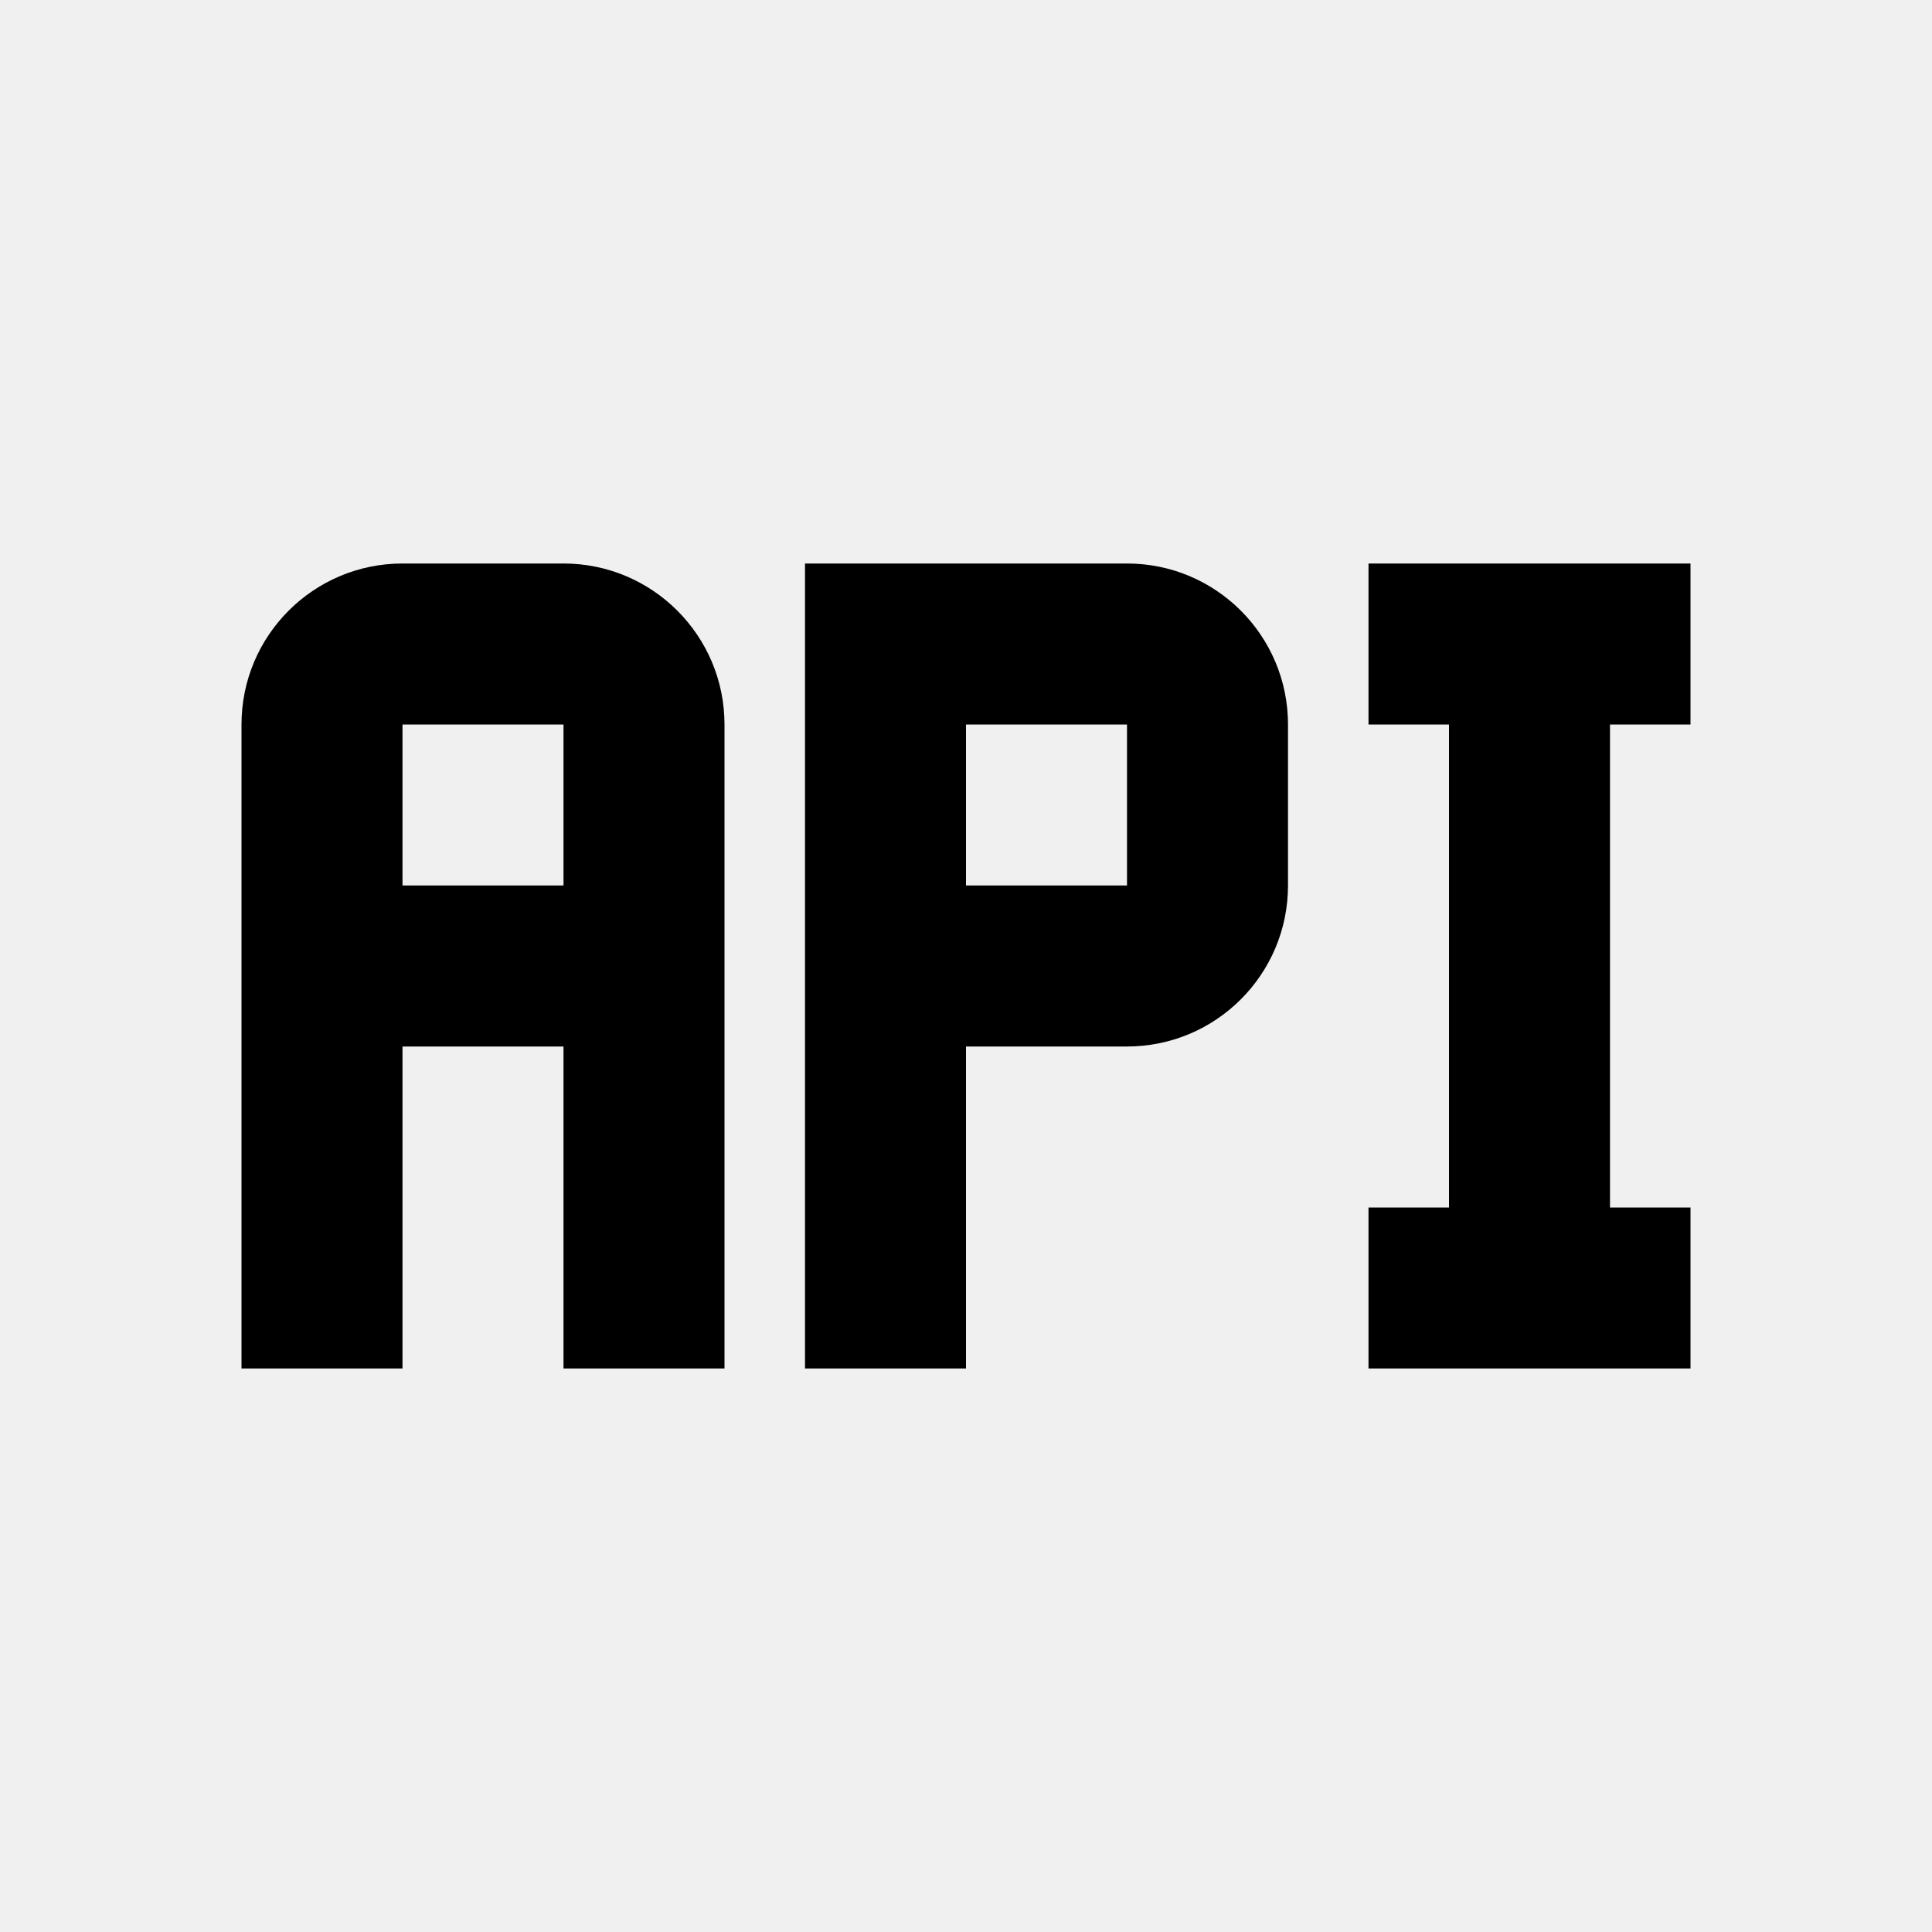
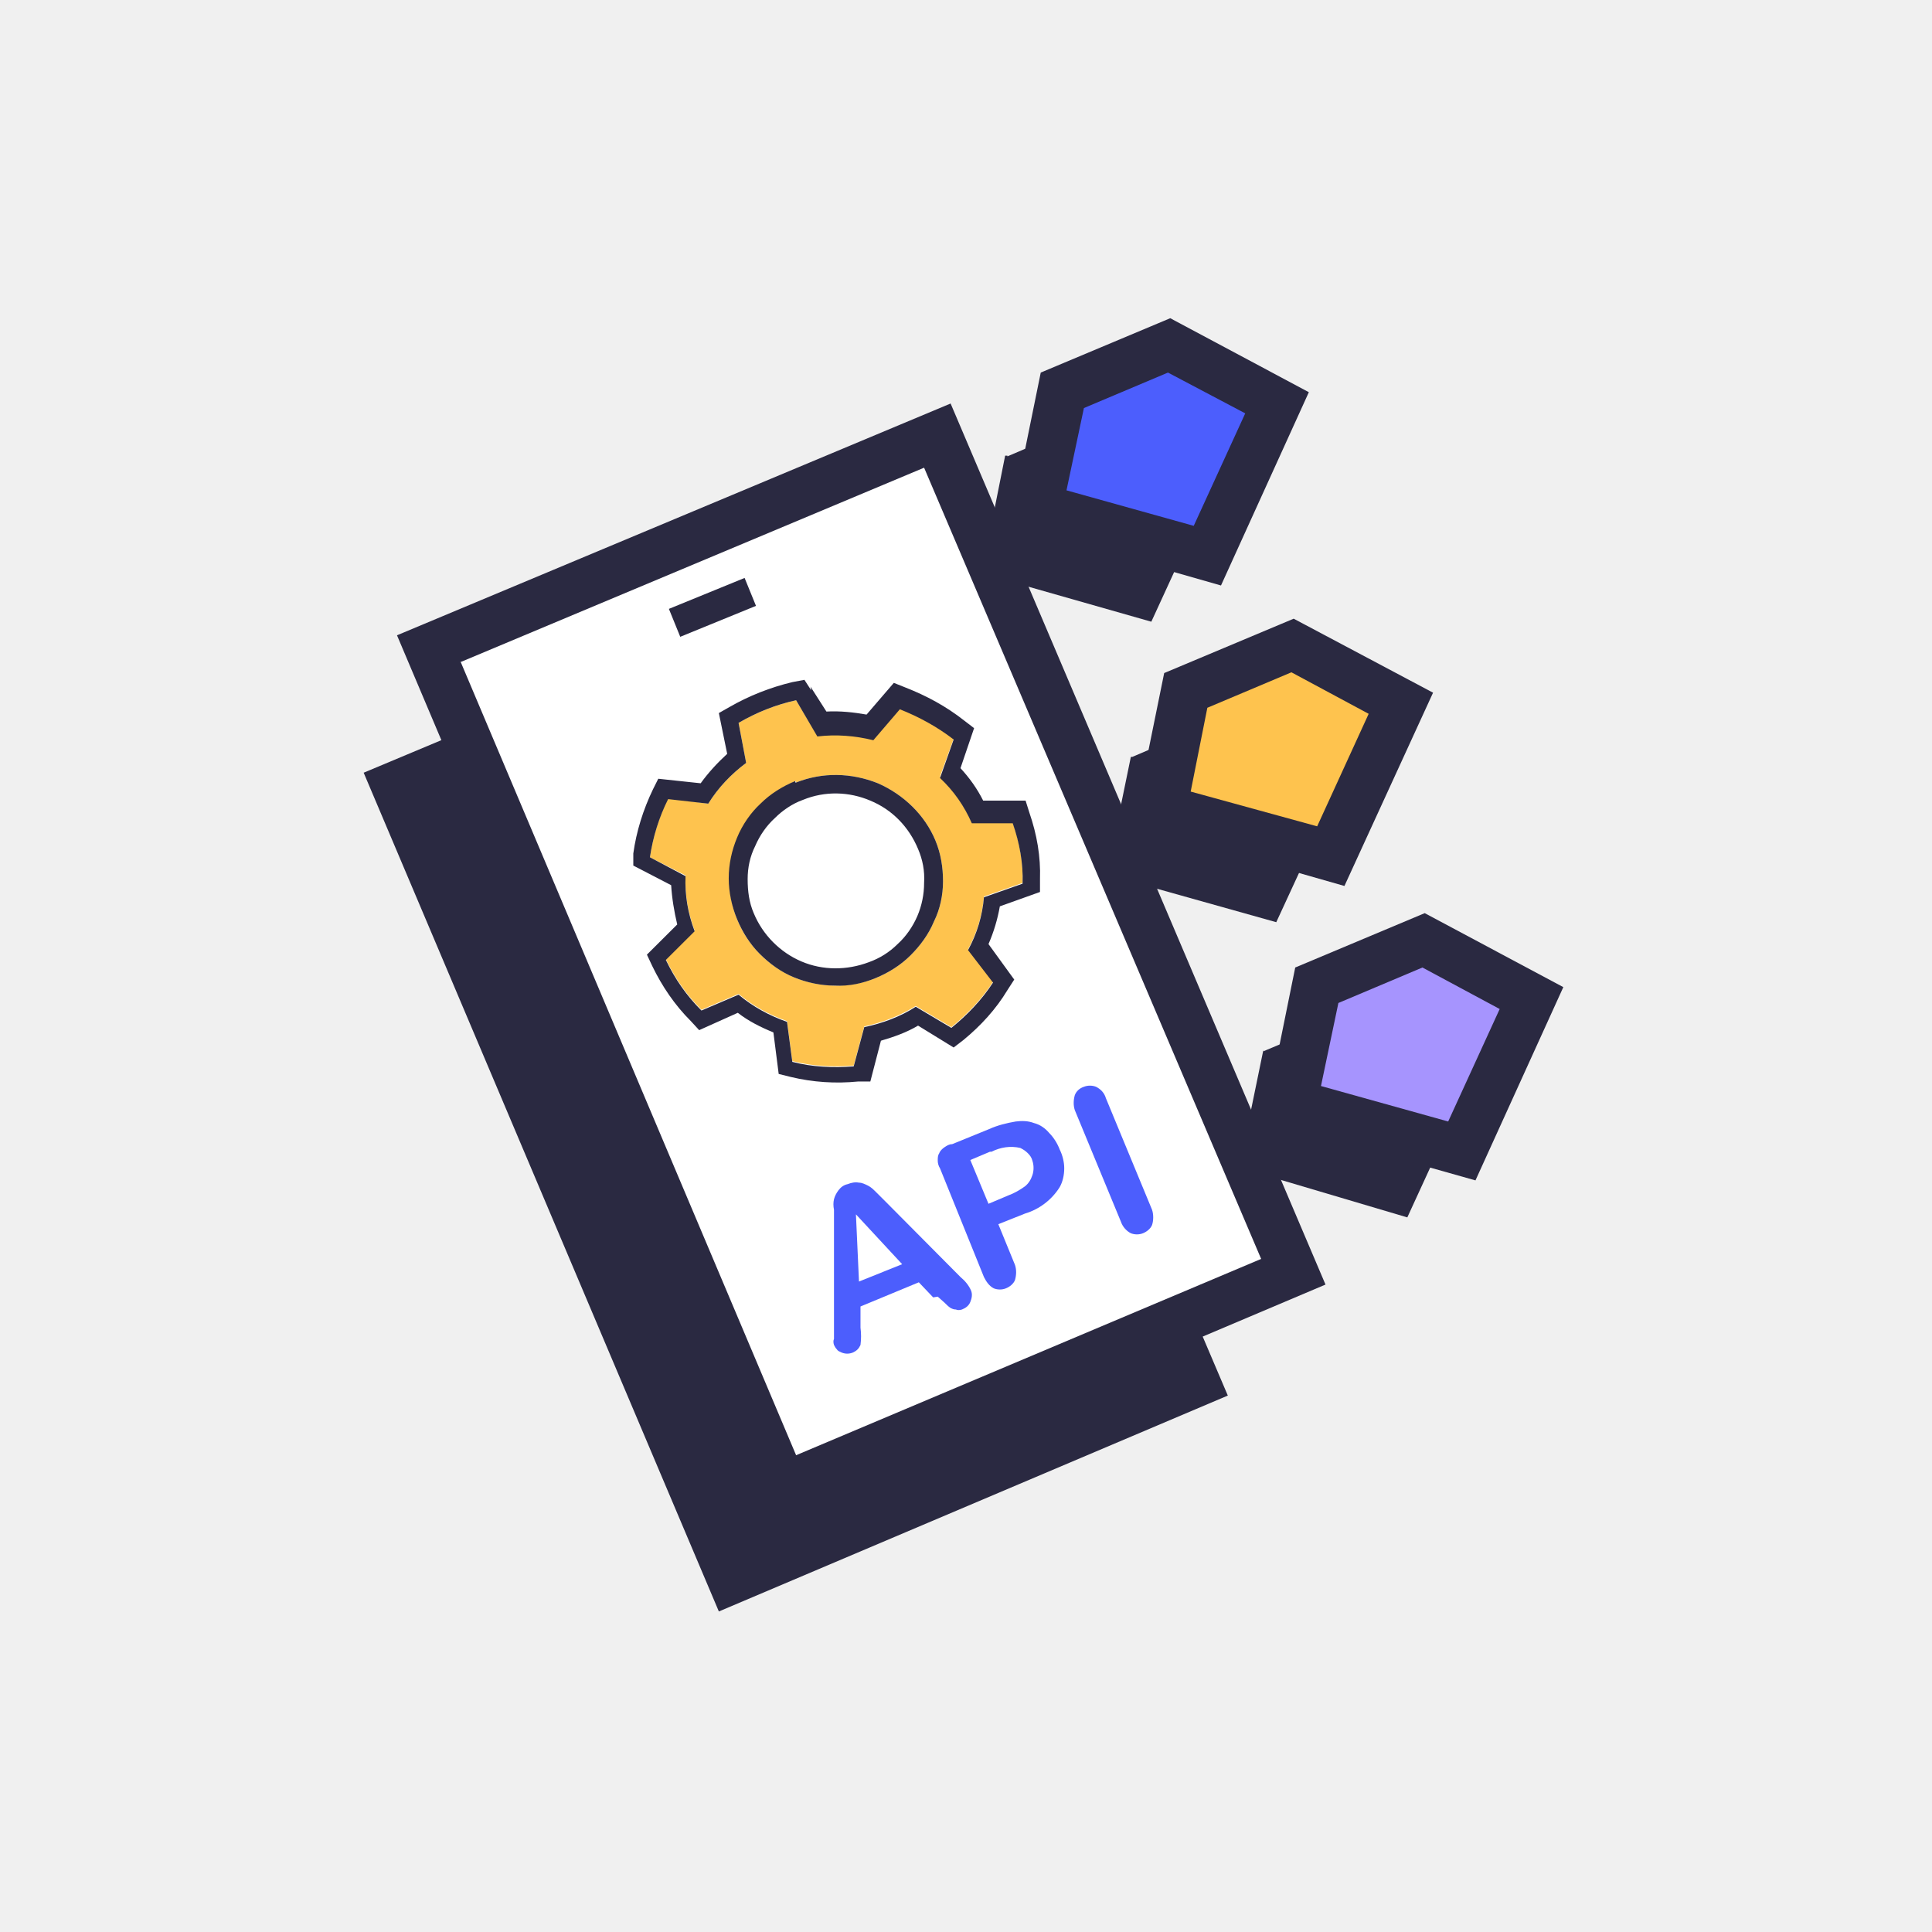
- <svg xmlns="http://www.w3.org/2000/svg" version="1.1" id="mdi-api" width="24" height="24" viewBox="0 0 24 24">
-   <path d="M7 7H5A2 2 0 0 0 3 9V17H5V13H7V17H9V9A2 2 0 0 0 7 7M7 11H5V9H7M14 7H10V17H12V13H14A2 2 0 0 0 16 11V9A2 2 0 0 0 14 7M14 11H12V9H14M20 9V15H21V17H17V15H18V9H17V7H21V9Z" />
+ <svg xmlns="http://www.w3.org/2000/svg" width="800px" height="800px" viewBox="0 0 64 64" fill="none">
+   <path fill-rule="evenodd" clip-rule="evenodd" d="M12.047 25.597L28.881 18.544L40.673 46.23L23.813 53.382L12.047 25.597Z" fill="#2A2941" />
+   <path fill-rule="evenodd" clip-rule="evenodd" d="M14.23 21.47L31.064 14.418L42.855 42.178L25.971 49.331L14.23 21.47Z" fill="white" />
+   <path fill-rule="evenodd" clip-rule="evenodd" d="M31.49 13.367L13.151 21.045L25.544 50.331L43.909 42.553L31.49 13.367ZM15.283 21.921L30.612 15.493L41.777 41.703L26.372 48.206L15.258 21.921H15.283Z" fill="#2A2941" />
+   <path fill-rule="evenodd" clip-rule="evenodd" d="M26.372 23.196C25.695 23.346 25.068 23.596 24.466 23.946L24.717 25.272C24.215 25.647 23.788 26.097 23.462 26.622L22.133 26.447C21.831 27.047 21.631 27.723 21.53 28.398L22.709 28.998C22.684 29.623 22.785 30.224 23.011 30.824L22.057 31.774C22.358 32.4 22.735 32.95 23.236 33.45L24.466 32.925C24.942 33.325 25.494 33.625 26.071 33.825L26.247 35.151C26.924 35.326 27.602 35.351 28.279 35.301L28.63 34C29.233 33.875 29.809 33.65 30.336 33.325L31.515 34.025C32.042 33.6 32.519 33.1 32.895 32.525L32.067 31.449C32.368 30.899 32.544 30.299 32.594 29.698L33.874 29.248C33.899 28.573 33.773 27.898 33.548 27.248H32.193C31.942 26.672 31.591 26.172 31.139 25.722L31.591 24.471C31.064 24.046 30.462 23.696 29.809 23.471L28.931 24.497C28.329 24.346 27.702 24.297 27.075 24.372L26.372 23.196ZM26.372 25.922C27.25 25.572 28.204 25.597 29.082 25.947C29.935 26.322 30.637 26.997 30.989 27.848C31.164 28.273 31.239 28.723 31.239 29.198C31.239 29.648 31.139 30.124 30.939 30.524C30.763 30.949 30.487 31.324 30.161 31.649C29.835 31.974 29.433 32.224 29.007 32.4C28.129 32.75 27.175 32.725 26.297 32.374C25.444 31.999 24.767 31.324 24.416 30.449C24.064 29.573 24.089 28.623 24.441 27.748C24.817 26.898 25.494 26.222 26.372 25.872V25.922Z" fill="#FEC34E" />
+   <path fill-rule="evenodd" clip-rule="evenodd" d="M26.874 22.871L26.648 22.521L26.247 22.596C25.519 22.771 24.817 23.046 24.165 23.421L23.813 23.621L24.089 24.972C23.763 25.272 23.462 25.597 23.211 25.947L21.806 25.797L21.631 26.147C21.305 26.822 21.079 27.548 20.979 28.273V28.673L22.233 29.323C22.258 29.748 22.333 30.199 22.434 30.624L21.43 31.624L21.606 31.999C21.932 32.675 22.358 33.3 22.885 33.825L23.161 34.125L24.441 33.55C24.792 33.825 25.193 34.025 25.62 34.2L25.795 35.576L26.197 35.676C26.924 35.851 27.677 35.901 28.43 35.826H28.831L29.182 34.475C29.609 34.35 30.035 34.2 30.412 33.975L31.591 34.7L31.917 34.45C32.494 33.975 32.996 33.425 33.372 32.8L33.598 32.45L32.745 31.274C32.92 30.874 33.046 30.449 33.121 30.024L34.451 29.548V29.123C34.476 28.373 34.35 27.648 34.1 26.922L33.974 26.522H32.569C32.368 26.122 32.118 25.772 31.817 25.447L32.268 24.121L31.942 23.871C31.34 23.396 30.688 23.046 29.985 22.771L29.609 22.621L28.706 23.671C28.279 23.596 27.828 23.546 27.376 23.571L26.849 22.746L26.874 22.871ZM26.372 23.196C25.695 23.346 25.068 23.596 24.466 23.946L24.717 25.272C24.215 25.647 23.788 26.097 23.462 26.622L22.133 26.472C21.831 27.073 21.631 27.723 21.53 28.398L22.709 29.023C22.684 29.648 22.785 30.249 23.011 30.849L22.057 31.799C22.358 32.425 22.735 32.975 23.236 33.475L24.466 32.95C24.942 33.35 25.494 33.65 26.071 33.85L26.247 35.176C26.924 35.351 27.602 35.376 28.279 35.326L28.63 34.025C29.233 33.9 29.835 33.675 30.336 33.35L31.515 34.05C32.042 33.625 32.519 33.125 32.895 32.55L32.067 31.474C32.368 30.924 32.544 30.324 32.594 29.724L33.874 29.273C33.899 28.598 33.773 27.923 33.548 27.273H32.193C31.942 26.697 31.591 26.197 31.139 25.772L31.591 24.497C31.039 24.071 30.437 23.746 29.809 23.496L28.931 24.521C28.329 24.372 27.702 24.321 27.075 24.396L26.372 23.196ZM26.372 25.922C27.25 25.572 28.204 25.597 29.082 25.947C29.935 26.322 30.637 26.997 30.989 27.848C31.164 28.273 31.239 28.723 31.239 29.198C31.239 29.648 31.139 30.124 30.939 30.524C30.763 30.949 30.487 31.324 30.161 31.649C29.835 31.974 29.433 32.224 29.007 32.4C28.58 32.575 28.129 32.675 27.652 32.65C27.2 32.65 26.724 32.55 26.297 32.374C25.871 32.199 25.494 31.924 25.168 31.599C24.842 31.274 24.591 30.874 24.416 30.449C24.24 30.024 24.14 29.548 24.14 29.098C24.14 28.623 24.24 28.173 24.416 27.748C24.591 27.323 24.867 26.922 25.193 26.622C25.519 26.297 25.921 26.047 26.347 25.872V25.922H26.372ZM26.598 26.497C27.326 26.197 28.129 26.222 28.831 26.522C29.559 26.822 30.111 27.398 30.412 28.123C30.562 28.473 30.637 28.848 30.612 29.248C30.612 29.623 30.537 29.999 30.387 30.349C30.236 30.699 30.01 31.024 29.734 31.274C29.458 31.549 29.132 31.749 28.781 31.874C28.053 32.149 27.25 32.149 26.548 31.849C25.846 31.549 25.268 30.974 24.968 30.249C24.817 29.899 24.767 29.523 24.767 29.123C24.767 28.748 24.842 28.373 25.018 28.023C25.168 27.673 25.394 27.348 25.67 27.098C25.921 26.847 26.247 26.622 26.598 26.497Z" fill="#2A2941" />
+   <path fill-rule="evenodd" clip-rule="evenodd" d="M22.534 21.095L25.043 20.07L24.666 19.145L22.158 20.17L22.534 21.095Z" fill="#2A2941" />
+   <path fill-rule="evenodd" clip-rule="evenodd" d="M41.852 34.825L45.364 33.35L48.952 35.251L46.619 40.328L41.049 38.677L41.852 34.775V34.825Z" fill="#2A2941" />
+   <path fill-rule="evenodd" clip-rule="evenodd" d="M37.512 25.072L41.024 23.571L44.611 25.497L42.278 30.549L36.659 28.973L37.461 25.072H37.512Z" fill="#2A2941" />
+   <path fill-rule="evenodd" clip-rule="evenodd" d="M33.372 15.118L36.884 13.617L40.472 15.518L38.139 20.595L32.519 18.994L33.297 15.093H33.372V15.118Z" fill="#2A2941" />
+   <path fill-rule="evenodd" clip-rule="evenodd" d="M43.608 32.65L47.12 31.149L50.708 33.05L48.375 38.127L42.755 36.526L43.533 32.625H43.608V32.65Z" fill="#A694FE" />
+   <path fill-rule="evenodd" clip-rule="evenodd" d="M47.196 30.249L42.906 32.05L41.877 37.126L48.877 39.102L51.787 32.7L47.196 30.249ZM44.336 33.225L47.12 32.05L49.679 33.425L47.973 37.151L43.759 35.976L44.336 33.225Z" fill="#2A2941" />
+   <path fill-rule="evenodd" clip-rule="evenodd" d="M39.218 22.871L42.73 21.395L46.318 23.296L43.984 28.348L38.365 26.773L39.142 22.871H39.218Z" fill="#FEC34E" />
+   <path fill-rule="evenodd" clip-rule="evenodd" d="M42.855 20.495L38.565 22.296L37.537 27.348L44.536 29.349L47.472 22.946L42.855 20.495ZM39.995 23.446L42.78 22.271L45.339 23.646L43.633 27.373L39.443 26.222L39.995 23.446Z" fill="#2A2941" />
+   <path fill-rule="evenodd" clip-rule="evenodd" d="M35.178 12.917L38.691 11.416L42.278 13.342L39.945 18.419L34.35 16.819L35.128 12.917H35.178Z" fill="#4C5EFD" />
+   <path fill-rule="evenodd" clip-rule="evenodd" d="M38.766 10.541L34.476 12.342L33.447 17.394L40.447 19.395L43.357 12.992L38.766 10.541ZM35.906 13.517L38.691 12.342L41.25 13.693L39.544 17.419L35.329 16.243L35.906 13.517Z" fill="#2A2941" />
+   <path d="M30.913 42.978L30.437 42.478L28.505 43.279V43.979C28.53 44.179 28.53 44.354 28.505 44.554C28.48 44.604 28.455 44.654 28.405 44.704C28.354 44.754 28.304 44.779 28.254 44.804C28.129 44.854 28.003 44.854 27.878 44.804C27.828 44.779 27.752 44.754 27.727 44.704C27.677 44.654 27.652 44.604 27.627 44.554C27.602 44.479 27.602 44.404 27.627 44.354C27.627 44.254 27.627 44.129 27.627 44.029V40.477V40.077C27.602 39.952 27.602 39.827 27.627 39.727C27.652 39.627 27.702 39.527 27.777 39.427C27.853 39.327 27.953 39.252 28.078 39.227C28.204 39.177 28.329 39.152 28.455 39.177C28.555 39.177 28.655 39.227 28.756 39.277C28.856 39.327 28.931 39.402 29.007 39.477L29.308 39.777L31.817 42.303C31.967 42.428 32.093 42.578 32.168 42.753C32.218 42.879 32.193 43.004 32.143 43.129C32.093 43.254 31.992 43.329 31.867 43.379C31.791 43.404 31.716 43.404 31.666 43.379C31.591 43.379 31.541 43.354 31.49 43.329C31.415 43.279 31.365 43.229 31.29 43.154L31.064 42.953L30.913 42.978ZM28.455 42.453L29.885 41.878L28.354 40.227L28.455 42.453Z" fill="#4C5EFD" />
+   <path d="M33.949 40.203L33.071 40.553L33.623 41.903C33.673 42.053 33.673 42.228 33.623 42.403C33.573 42.529 33.447 42.629 33.322 42.678C33.196 42.729 33.046 42.729 32.92 42.678C32.77 42.603 32.669 42.453 32.594 42.303L31.139 38.702C31.089 38.627 31.064 38.527 31.064 38.452C31.064 38.352 31.064 38.277 31.114 38.202C31.139 38.127 31.214 38.052 31.29 38.002C31.365 37.952 31.44 37.902 31.541 37.902L32.77 37.401C33.046 37.276 33.347 37.202 33.648 37.151C33.849 37.126 34.049 37.126 34.25 37.202C34.451 37.252 34.626 37.377 34.752 37.527C34.902 37.677 35.028 37.877 35.103 38.077C35.203 38.277 35.254 38.502 35.254 38.702C35.254 38.927 35.203 39.152 35.103 39.327C34.852 39.727 34.451 40.053 33.949 40.203ZM32.795 38.152L32.143 38.427L32.745 39.877L33.397 39.602C33.598 39.527 33.773 39.427 33.949 39.302C34.075 39.202 34.15 39.077 34.2 38.927C34.25 38.777 34.25 38.602 34.2 38.452C34.175 38.352 34.125 38.277 34.049 38.202C33.974 38.127 33.899 38.077 33.798 38.027C33.472 37.952 33.146 38.002 32.845 38.152H32.795Z" fill="#4C5EFD" />
+   <path d="M37.135 40.478L35.605 36.776C35.555 36.626 35.555 36.451 35.605 36.276C35.655 36.151 35.755 36.051 35.906 36.001C36.031 35.951 36.182 35.951 36.307 36.001C36.458 36.076 36.583 36.201 36.633 36.376L38.164 40.077C38.214 40.227 38.214 40.428 38.164 40.578C38.114 40.703 37.988 40.803 37.863 40.853C37.737 40.903 37.587 40.903 37.461 40.853C37.311 40.778 37.185 40.628 37.135 40.478Z" fill="#4C5EFD" />
</svg>
